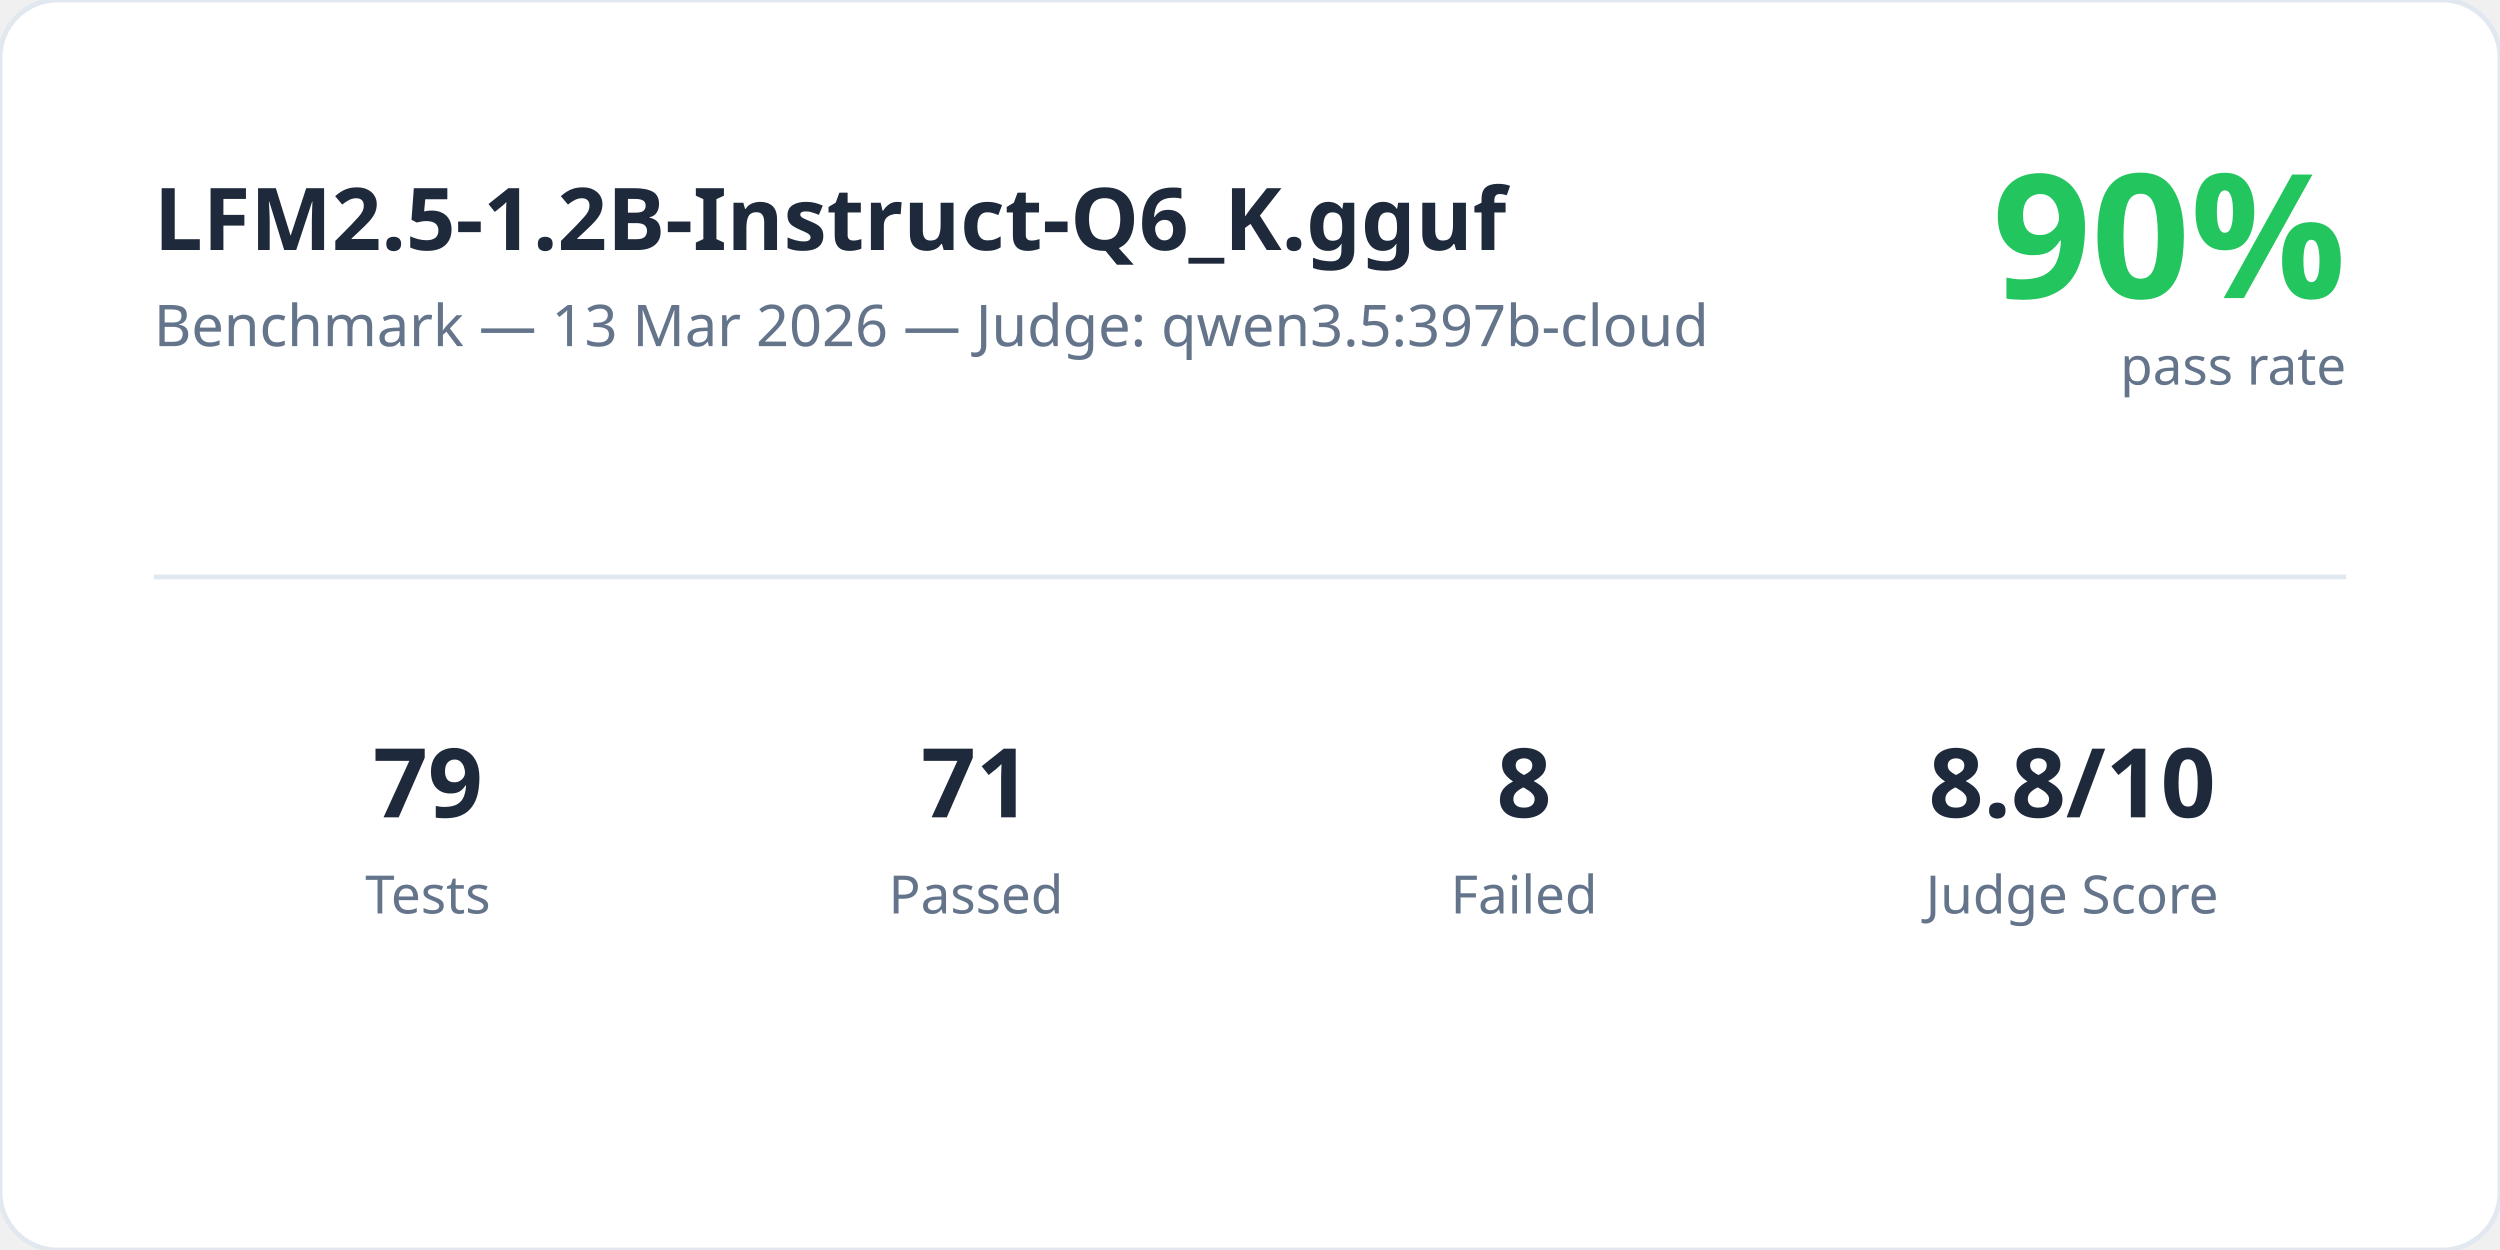
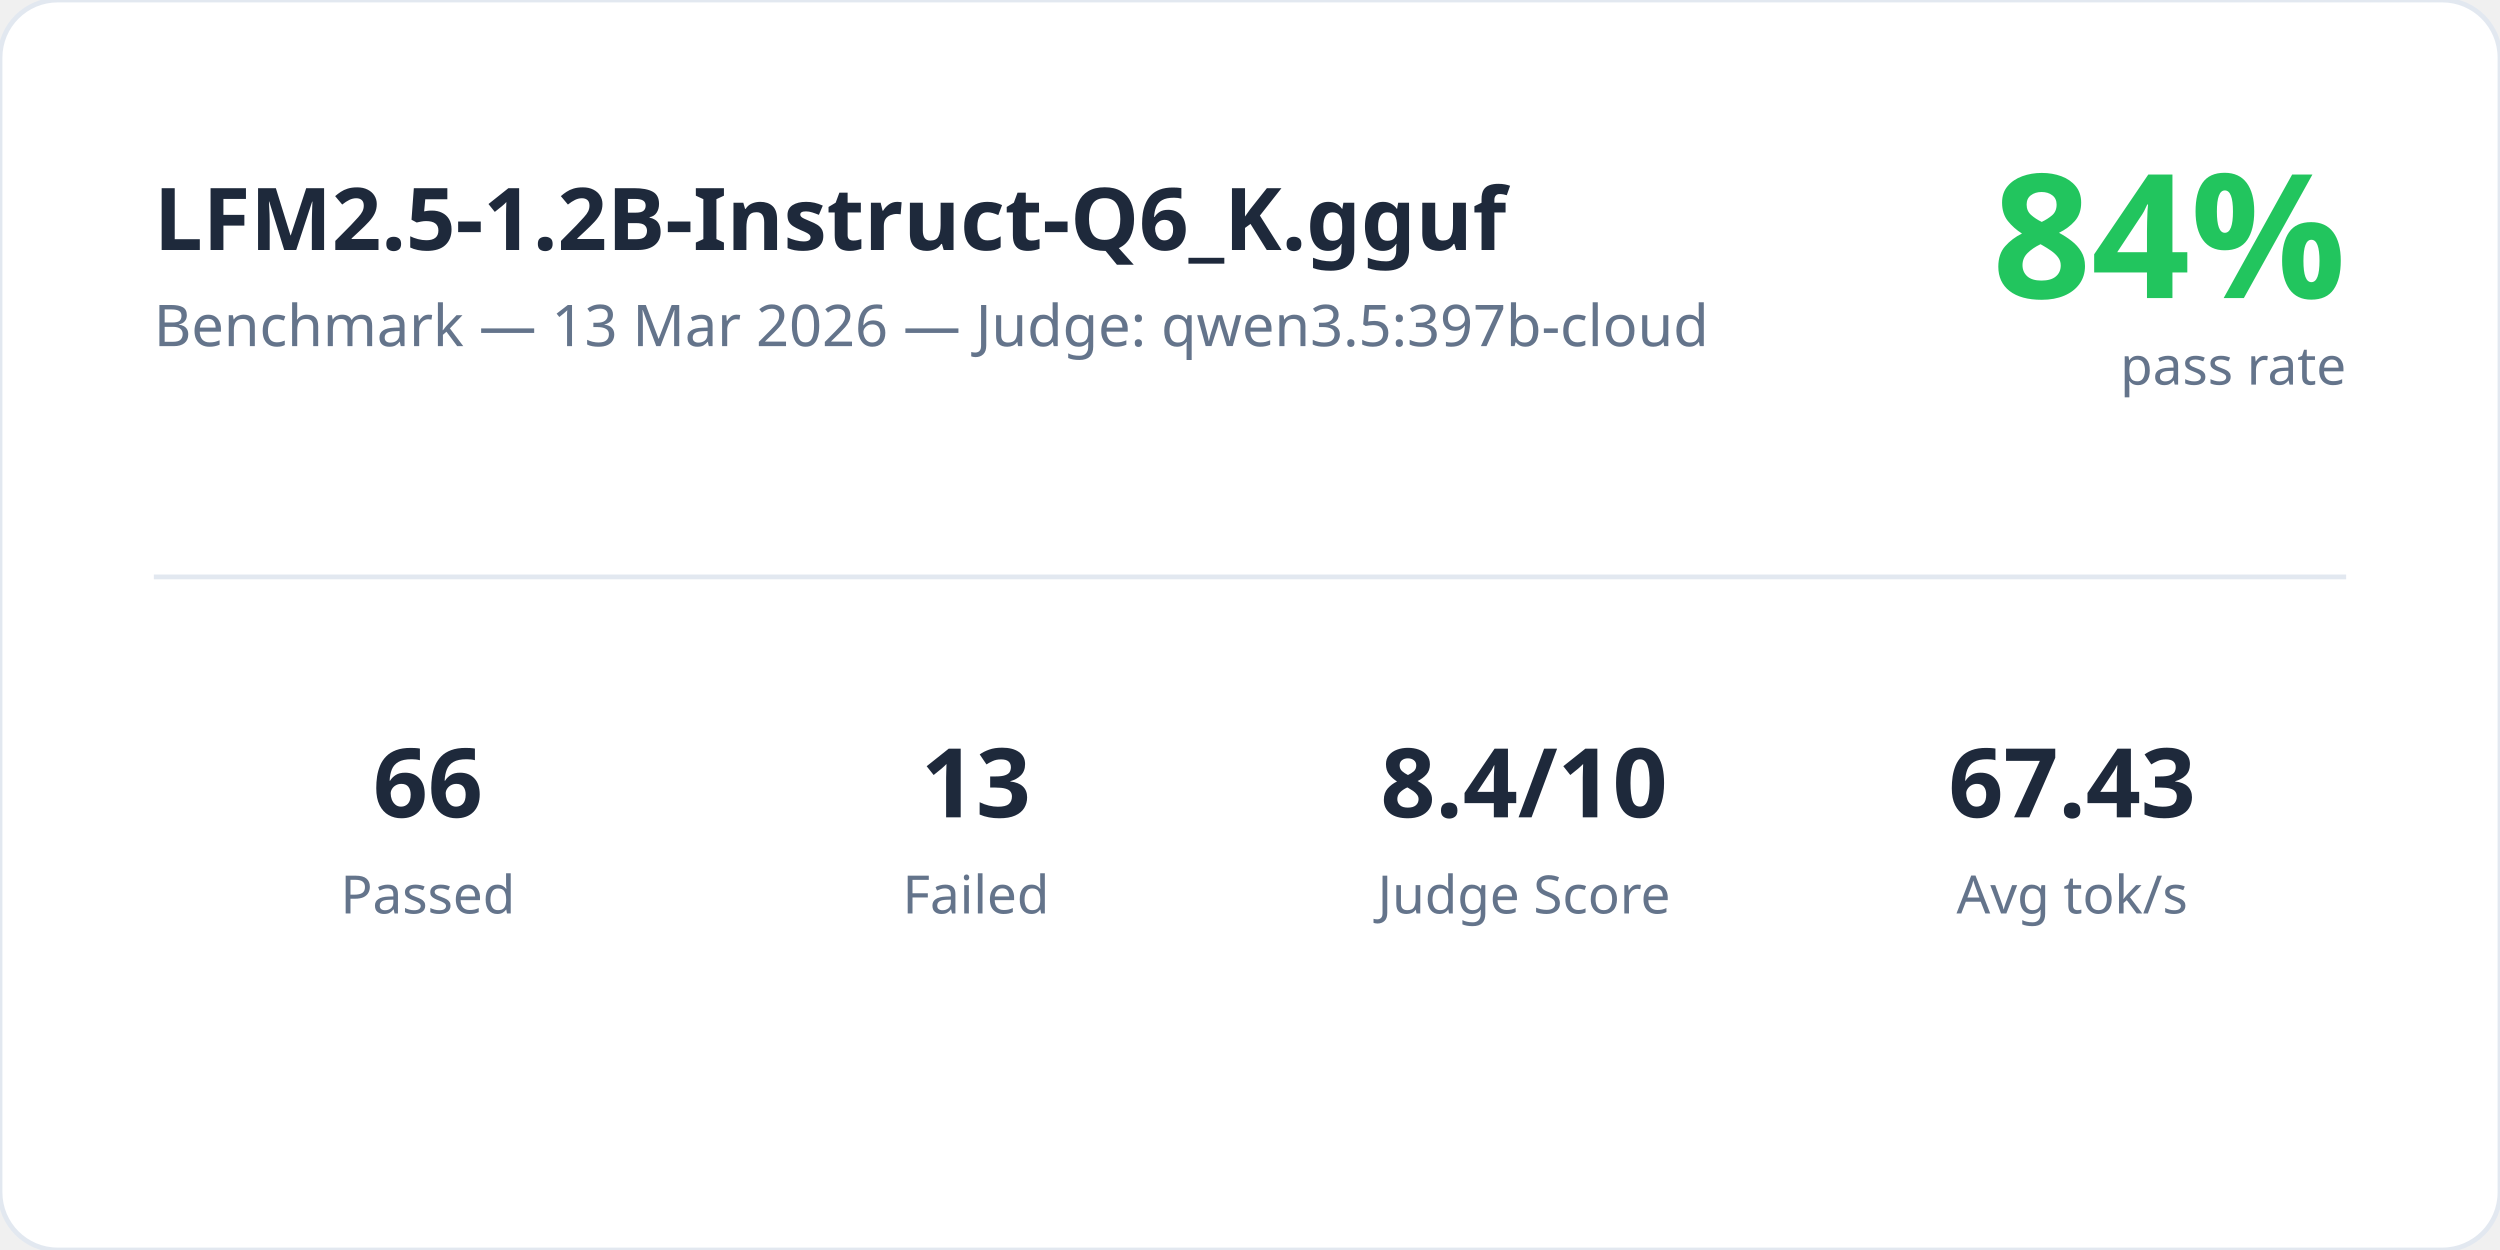
<svg xmlns="http://www.w3.org/2000/svg" viewBox="0 0 520 260" width="520" height="260">
  <rect width="520" height="260" fill="#ffffff" rx="12" stroke="#e2e8f0" stroke-width="1" />
  <text x="32" y="52" font-family="system-ui, sans-serif" font-size="18" font-weight="700" fill="#1e293b">LFM2.5-1.2B-Instruct-Q6_K.gguf</text>
  <text x="32" y="72" font-family="system-ui, sans-serif" font-size="12" fill="#64748b">Benchmark — 13 Mar 2026 — Judge: qwen3.5:397b-cloud</text>
-   <text x="488" y="62" text-anchor="end" font-family="system-ui, sans-serif" font-size="36" font-weight="800" fill="#22c55e">90%</text>
+   <text x="488" y="62" text-anchor="end" font-family="system-ui, sans-serif" font-size="36" font-weight="800" fill="#22c55e">84%</text>
  <text x="488" y="80" text-anchor="end" font-family="system-ui, sans-serif" font-size="11" fill="#64748b">pass rate</text>
  <line x1="32" y1="120" x2="488" y2="120" stroke="#e2e8f0" stroke-width="1" />
-   <text x="89" y="170" text-anchor="middle" font-family="system-ui, sans-serif" font-size="20" font-weight="700" fill="#1e293b">79</text>
-   <text x="89" y="190" text-anchor="middle" font-family="system-ui, sans-serif" font-size="11" fill="#64748b">Tests</text>
-   <text x="203" y="170" text-anchor="middle" font-family="system-ui, sans-serif" font-size="20" font-weight="700" fill="#1e293b">71</text>
-   <text x="203" y="190" text-anchor="middle" font-family="system-ui, sans-serif" font-size="11" fill="#64748b">Passed</text>
-   <text x="317" y="170" text-anchor="middle" font-family="system-ui, sans-serif" font-size="20" font-weight="700" fill="#1e293b">8</text>
-   <text x="317" y="190" text-anchor="middle" font-family="system-ui, sans-serif" font-size="11" fill="#64748b">Failed</text>
-   <text x="431" y="170" text-anchor="middle" font-family="system-ui, sans-serif" font-size="20" font-weight="700" fill="#1e293b">8.8/10</text>
-   <text x="431" y="190" text-anchor="middle" font-family="system-ui, sans-serif" font-size="11" fill="#64748b">Judge Score</text>
+   <text x="89" y="170" text-anchor="middle" font-family="system-ui, sans-serif" font-size="20" font-weight="700" fill="#1e293b">66</text>
+   <text x="89" y="190" text-anchor="middle" font-family="system-ui, sans-serif" font-size="11" fill="#64748b">Passed</text>
+   <text x="203" y="170" text-anchor="middle" font-family="system-ui, sans-serif" font-size="20" font-weight="700" fill="#1e293b">13</text>
+   <text x="203" y="190" text-anchor="middle" font-family="system-ui, sans-serif" font-size="11" fill="#64748b">Failed</text>
+   <text x="317" y="170" text-anchor="middle" font-family="system-ui, sans-serif" font-size="20" font-weight="700" fill="#1e293b">8.4/10</text>
+   <text x="317" y="190" text-anchor="middle" font-family="system-ui, sans-serif" font-size="11" fill="#64748b">Judge Score</text>
+   <text x="431" y="170" text-anchor="middle" font-family="system-ui, sans-serif" font-size="20" font-weight="700" fill="#1e293b">67.43</text>
+   <text x="431" y="190" text-anchor="middle" font-family="system-ui, sans-serif" font-size="11" fill="#64748b">Avg tok/s</text>
</svg>
